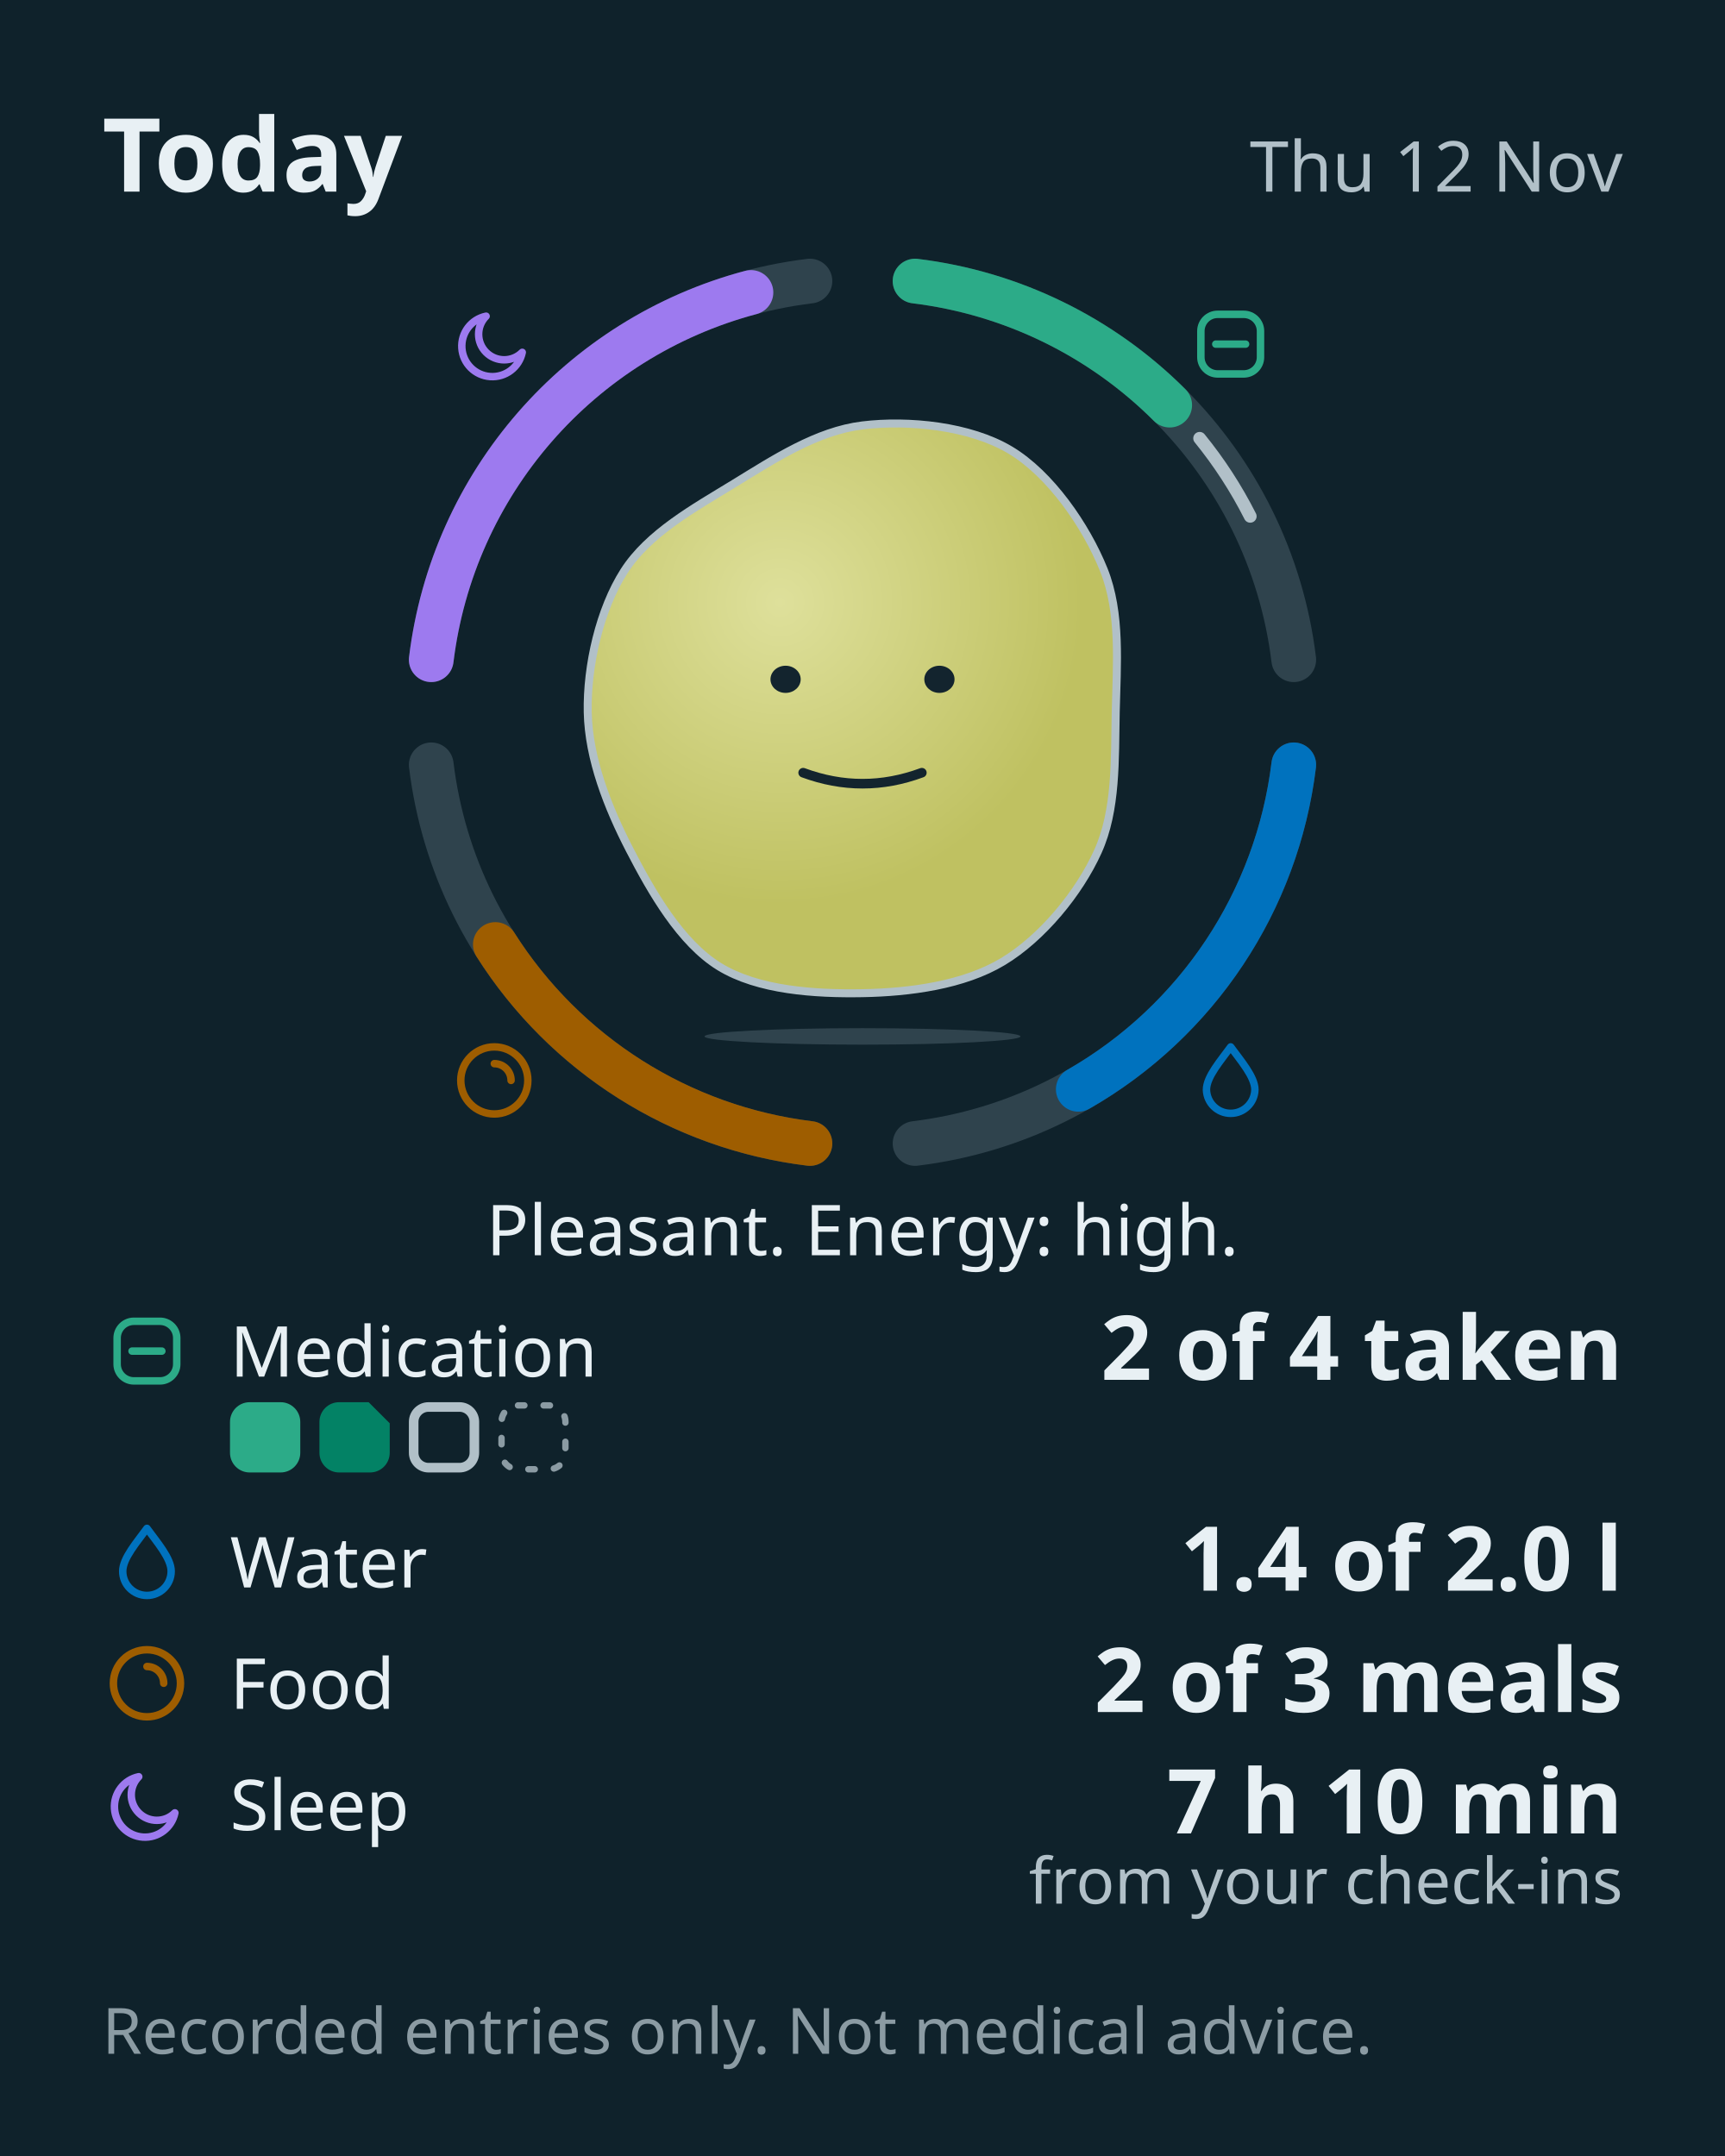
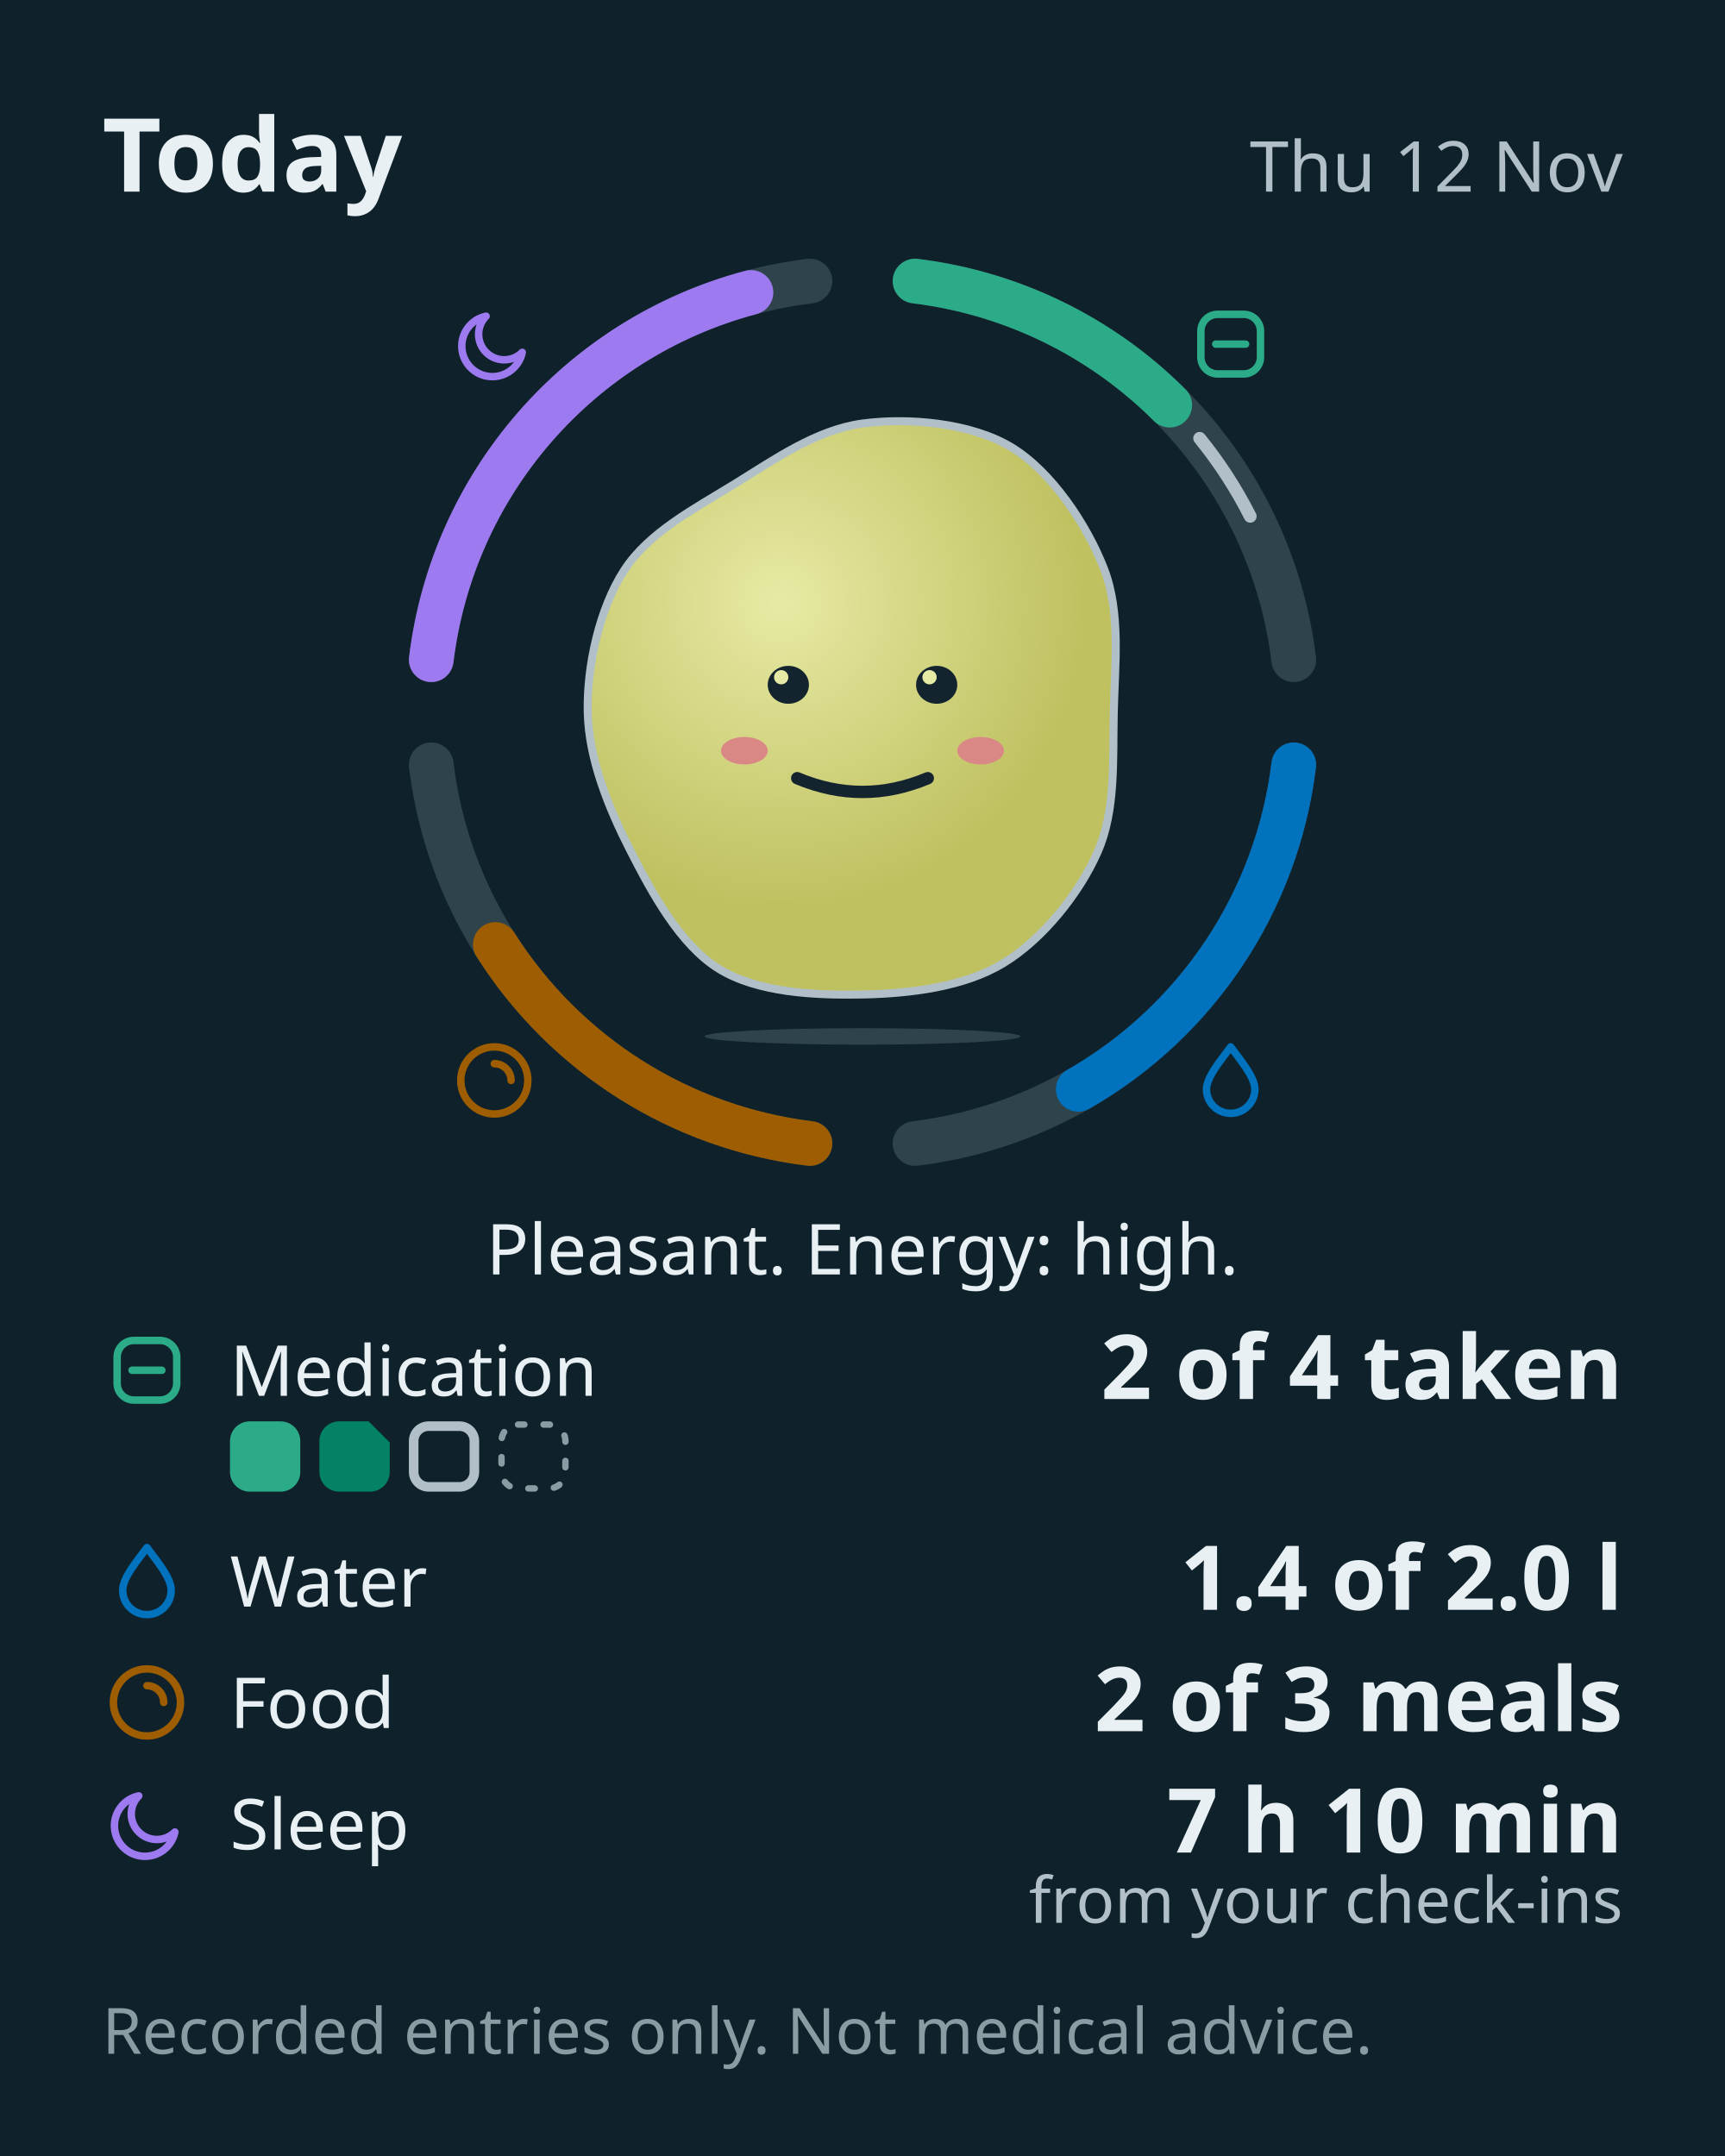
<svg xmlns="http://www.w3.org/2000/svg" width="1080" height="1350" viewBox="0 0 1080 1350">
  <defs>
    <radialGradient id="g1" gradientUnits="userSpaceOnUse" cx="488.4" cy="377.2" r="189.2">
-       <stop offset="0" stop-color="#dee09b" />
+       <stop offset="0" stop-color="#e7eaa4" />
      <stop offset="1" stop-color="#bfc161" />
    </radialGradient>
  </defs>
  <rect width="1080" height="1350" fill="#0f222b" />
  <text x="64" y="120" font-family="Geologica" font-weight="600" font-size="64" fill="#e8f0f4">Today</text>
  <text x="1016" y="120" font-family="IBM Plex Sans" font-weight="500" font-size="44" fill="#b1c0c8" text-anchor="end">Thu 12 Nov</text>
  <g>
    <path d="M572.91 176 A272 272 0 0 1 810 413.09" fill="none" stroke="#2f434d" stroke-width="28" stroke-linecap="round" stroke-linejoin="round" />
    <path d="M572.91 176 A272 272 0 0 1 732.33 253.67" fill="none" stroke="#2cab88" stroke-width="28" stroke-linecap="round" stroke-linejoin="round" />
    <path d="M751.08 274.45 A272 272 0 0 1 782.75 323.29" fill="none" stroke="#b1c0c8" stroke-width="8" stroke-linecap="round" stroke-linejoin="round" />
  </g>
  <g>
    <path d="M810 478.91 A272 272 0 0 1 572.91 716" fill="none" stroke="#2f434d" stroke-width="28" stroke-linecap="round" stroke-linejoin="round" />
    <path d="M810 478.91 A272 272 0 0 1 675.1 682.08" fill="none" stroke="#0072be" stroke-width="28" stroke-linecap="round" stroke-linejoin="round" />
  </g>
  <g>
    <path d="M507.09 716 A272 272 0 0 1 270 478.91" fill="none" stroke="#2f434d" stroke-width="28" stroke-linecap="round" stroke-linejoin="round" />
    <path d="M507.09 716 A272 272 0 0 1 310.13 591.41" fill="none" stroke="#9e5d00" stroke-width="28" stroke-linecap="round" stroke-linejoin="round" />
  </g>
  <g>
    <path d="M270 413.09 A272 272 0 0 1 507.09 176" fill="none" stroke="#2f434d" stroke-width="28" stroke-linecap="round" stroke-linejoin="round" />
    <path d="M270 413.09 A272 272 0 0 1 470.16 183.12" fill="none" stroke="#9d7aef" stroke-width="28" stroke-linecap="round" stroke-linejoin="round" />
  </g>
  <g>
    <rect x="751.85" y="196.82" width="37.33" height="37.33" rx="10.5" fill="none" stroke="#2cab88" stroke-width="4.67" stroke-linecap="round" stroke-linejoin="round" />
    <line x1="761.18" y1="215.48" x2="779.85" y2="215.48" stroke="#2cab88" stroke-width="4.67" stroke-linecap="round" stroke-linejoin="round" />
  </g>
  <g>
    <path d="M770.52 655.52 C764.45 663.92 755.35 674.18 755.35 682.35 A15.17 15.17 0 0 0 785.68 682.35 C785.68 674.18 776.58 663.92 770.52 655.52 Z" fill="none" stroke="#0072be" stroke-width="4.67" stroke-linecap="round" stroke-linejoin="round" />
  </g>
  <g>
    <circle cx="309.48" cy="676.52" r="21" fill="none" stroke="#9e5d00" stroke-width="4.67" stroke-linecap="round" stroke-linejoin="round" />
    <path d="M309.48 666.02 A10.5 10.5 0 0 1 319.98 676.52" fill="none" stroke="#9e5d00" stroke-width="4.67" stroke-linecap="round" stroke-linejoin="round" />
  </g>
  <g>
    <path d="M326.98 220.62 A19.13 19.13 0 1 1 304.35 197.98 A15.4 15.4 0 0 0 326.98 220.62 Z" fill="none" stroke="#9d7aef" stroke-width="4.67" stroke-linecap="round" stroke-linejoin="round" />
  </g>
  <g>
    <ellipse cx="540" cy="648.96" rx="98.9" ry="5.16" fill="#2f434d" />
-     <path d="M698.54 446 C697.93 475.43 699.12 507.18 687.35 533.2 C675.58 559.22 652.48 587.32 627.93 602.1 C603.37 616.88 569.6 621.37 540 621.89 C510.4 622.42 474.6 620.17 450.31 605.23 C426.03 590.28 408.01 558.77 394.29 532.23 C380.56 505.69 368.56 475.1 367.97 446 C367.38 416.9 375.49 381.51 390.72 357.66 C405.96 333.81 434.51 318.11 459.39 302.89 C484.27 287.67 511.15 269.88 540 266.37 C568.85 262.85 607.32 266.75 632.49 281.8 C657.66 296.84 680 329.27 691.01 356.63 C702.02 384 699.15 416.57 698.54 446 Z" fill="url(#g1)" stroke="#b1c0c8" stroke-width="5" stroke-linecap="round" stroke-linejoin="round" />
-     <ellipse cx="491.84" cy="425.36" rx="9.46" ry="8.51" fill="#13242e" />
-     <ellipse cx="588.16" cy="425.36" rx="9.46" ry="8.51" fill="#13242e" />
-     <path d="M502.85 483.84 Q540 497.6 577.15 483.84" fill="none" stroke="#13242e" stroke-width="6.02" stroke-linecap="round" stroke-linejoin="round" />
+     <path d="M697.32 446 C696.65 475.58 698.74 507.34 687.2 533.54 C675.67 559.73 652.64 588.31 628.1 603.17 C603.57 618.04 569.69 622.14 540 622.72 C510.31 623.29 474.21 621.64 449.98 606.6 C425.74 591.56 408.25 559.24 394.58 532.48 C380.91 505.71 368.62 475.21 367.97 446 C367.32 416.79 375.37 381.03 390.69 357.21 C406.01 333.39 435 318.4 459.88 303.07 C484.77 287.73 511.13 269.04 540 265.19 C568.87 261.33 607.88 264.79 633.08 279.94 C658.28 295.09 680.49 328.41 691.2 356.09 C701.9 383.76 697.98 416.42 697.32 446 Z" fill="url(#g1)" stroke="#b1c0c8" stroke-width="5" stroke-linecap="round" stroke-linejoin="round" />
+     <ellipse cx="466.04" cy="470.08" rx="14.62" ry="8.6" fill="#d98885" />
+     <ellipse cx="613.96" cy="470.08" rx="14.62" ry="8.6" fill="#d98885" />
+     <ellipse cx="493.56" cy="428.8" rx="12.9" ry="11.87" fill="#13242e" />
+     <circle cx="489.09" cy="424.05" r="4.47" fill="#e7eaa4" />
+     <ellipse cx="586.44" cy="428.8" rx="12.9" ry="11.87" fill="#13242e" />
+     <circle cx="581.97" cy="424.05" r="4.47" fill="#e7eaa4" />
+     <path d="M499.13 487.28 Q540 504.48 580.87 487.28" fill="none" stroke="#13242e" stroke-width="7.74" stroke-linecap="round" stroke-linejoin="round" />
  </g>
-   <text x="540" y="786" font-family="IBM Plex Sans" font-weight="500" font-size="44" fill="#e8f0f4" text-anchor="middle">Pleasant. Energy: high.</text>
+   <text x="540" y="798" font-family="IBM Plex Sans" font-weight="500" font-size="44" fill="#e8f0f4" text-anchor="middle">Pleasant. Energy: high.</text>
  <g>
-     <rect x="73.33" y="827.33" width="37.33" height="37.33" rx="10.5" fill="none" stroke="#2cab88" stroke-width="4.67" stroke-linecap="round" stroke-linejoin="round" />
-     <line x1="82.67" y1="846" x2="101.33" y2="846" stroke="#2cab88" stroke-width="4.67" stroke-linecap="round" stroke-linejoin="round" />
+     <rect x="73.33" y="839.33" width="37.33" height="37.33" rx="10.5" fill="none" stroke="#2cab88" stroke-width="4.67" stroke-linecap="round" stroke-linejoin="round" />
+     <line x1="82.67" y1="858" x2="101.33" y2="858" stroke="#2cab88" stroke-width="4.67" stroke-linecap="round" stroke-linejoin="round" />
  </g>
-   <text x="144" y="862" font-family="IBM Plex Sans" font-weight="500" font-size="44" fill="#e8f0f4">Medication</text>
-   <text x="1016" y="864" font-family="IBM Plex Sans" font-weight="600" font-size="56" fill="#e8f0f4" text-anchor="end">2 of 4 taken</text>
+   <text x="144" y="874" font-family="IBM Plex Sans" font-weight="500" font-size="44" fill="#e8f0f4">Medication</text>
+   <text x="1016" y="876" font-family="IBM Plex Sans" font-weight="600" font-size="56" fill="#e8f0f4" text-anchor="end">2 of 4 taken</text>
  <g>
-     <rect x="144" y="878" width="44" height="44" rx="12.32" fill="#2cab88" />
+     <rect x="144" y="890" width="44" height="44" rx="12.32" fill="#2cab88" />
  </g>
  <g>
-     <path d="M212.32 878 L230.8 878 L244 891.2 L244 909.68 A12.32 12.32 0 0 1 231.68 922 L212.32 922 A12.32 12.32 0 0 1 200 909.68 L200 890.32 A12.32 12.32 0 0 1 212.32 878 Z" fill="#038265" />
+     <path d="M212.32 890 L230.8 890 L244 903.2 L244 921.68 A12.32 12.32 0 0 1 231.68 934 L212.32 934 A12.32 12.32 0 0 1 200 921.68 L200 902.32 A12.32 12.32 0 0 1 212.32 890 Z" fill="#038265" />
  </g>
  <g>
-     <rect x="259" y="881" width="38" height="38" rx="9.32" fill="none" stroke="#b1c0c8" stroke-width="6" />
+     <rect x="259" y="893" width="38" height="38" rx="9.32" fill="none" stroke="#b1c0c8" stroke-width="6" />
  </g>
  <g>
-     <rect x="314" y="880" width="40" height="40" rx="10.32" fill="none" stroke="#8b9ba3" stroke-width="4" stroke-linecap="round" stroke-linejoin="round" stroke-dasharray="4 12" />
+     <rect x="314" y="892" width="40" height="40" rx="10.32" fill="none" stroke="#8b9ba3" stroke-width="4" stroke-linecap="round" stroke-linejoin="round" stroke-dasharray="4 12" />
  </g>
  <g>
-     <path d="M92 957 C85.93 965.4 76.83 975.67 76.83 983.83 A15.17 15.17 0 0 0 107.17 983.83 C107.17 975.67 98.07 965.4 92 957 Z" fill="none" stroke="#0072be" stroke-width="4.67" stroke-linecap="round" stroke-linejoin="round" />
+     <path d="M92 969 C85.93 977.4 76.83 987.67 76.83 995.83 A15.17 15.17 0 0 0 107.17 995.83 C107.17 987.67 98.07 977.4 92 969 Z" fill="none" stroke="#0072be" stroke-width="4.67" stroke-linecap="round" stroke-linejoin="round" />
  </g>
-   <text x="144" y="994" font-family="IBM Plex Sans" font-weight="500" font-size="44" fill="#e8f0f4">Water</text>
-   <text x="1016" y="996" font-family="IBM Plex Sans" font-weight="600" font-size="56" fill="#e8f0f4" text-anchor="end">1.4 of 2.0 l</text>
+   <text x="144" y="1006" font-family="IBM Plex Sans" font-weight="500" font-size="44" fill="#e8f0f4">Water</text>
+   <text x="1016" y="1008" font-family="IBM Plex Sans" font-weight="600" font-size="56" fill="#e8f0f4" text-anchor="end">1.4 of 2.0 l</text>
  <g>
-     <circle cx="92" cy="1054" r="21" fill="none" stroke="#9e5d00" stroke-width="4.67" stroke-linecap="round" stroke-linejoin="round" />
-     <path d="M92 1043.5 A10.5 10.5 0 0 1 102.5 1054" fill="none" stroke="#9e5d00" stroke-width="4.67" stroke-linecap="round" stroke-linejoin="round" />
+     <circle cx="92" cy="1066" r="21" fill="none" stroke="#9e5d00" stroke-width="4.67" stroke-linecap="round" stroke-linejoin="round" />
+     <path d="M92 1055.5 A10.5 10.5 0 0 1 102.5 1066" fill="none" stroke="#9e5d00" stroke-width="4.67" stroke-linecap="round" stroke-linejoin="round" />
  </g>
-   <text x="144" y="1070" font-family="IBM Plex Sans" font-weight="500" font-size="44" fill="#e8f0f4">Food</text>
-   <text x="1016" y="1072" font-family="IBM Plex Sans" font-weight="600" font-size="56" fill="#e8f0f4" text-anchor="end">2 of 3 meals</text>
+   <text x="144" y="1082" font-family="IBM Plex Sans" font-weight="500" font-size="44" fill="#e8f0f4">Food</text>
+   <text x="1016" y="1084" font-family="IBM Plex Sans" font-weight="600" font-size="56" fill="#e8f0f4" text-anchor="end">2 of 3 meals</text>
  <g>
-     <path d="M109.5 1135.13 A19.13 19.13 0 1 1 86.87 1112.5 A15.4 15.4 0 0 0 109.5 1135.13 Z" fill="none" stroke="#9d7aef" stroke-width="4.67" stroke-linecap="round" stroke-linejoin="round" />
+     <path d="M109.5 1147.13 A19.13 19.13 0 1 1 86.87 1124.5 A15.4 15.4 0 0 0 109.5 1147.13 Z" fill="none" stroke="#9d7aef" stroke-width="4.67" stroke-linecap="round" stroke-linejoin="round" />
  </g>
-   <text x="144" y="1146" font-family="IBM Plex Sans" font-weight="500" font-size="44" fill="#e8f0f4">Sleep</text>
-   <text x="1016" y="1148" font-family="IBM Plex Sans" font-weight="600" font-size="56" fill="#e8f0f4" text-anchor="end">7 h 10 min</text>
-   <text x="1016" y="1192" font-family="IBM Plex Sans" font-weight="500" font-size="40" fill="#b1c0c8" text-anchor="end">from your check-ins</text>
+   <text x="144" y="1158" font-family="IBM Plex Sans" font-weight="500" font-size="44" fill="#e8f0f4">Sleep</text>
+   <text x="1016" y="1160" font-family="IBM Plex Sans" font-weight="600" font-size="56" fill="#e8f0f4" text-anchor="end">7 h 10 min</text>
+   <text x="1016" y="1204" font-family="IBM Plex Sans" font-weight="500" font-size="40" fill="#b1c0c8" text-anchor="end">from your check-ins</text>
  <text x="64" y="1286" font-family="IBM Plex Sans" font-weight="500" font-size="40" fill="#8b9ba3">Recorded entries only. Not medical advice.</text>
</svg>
